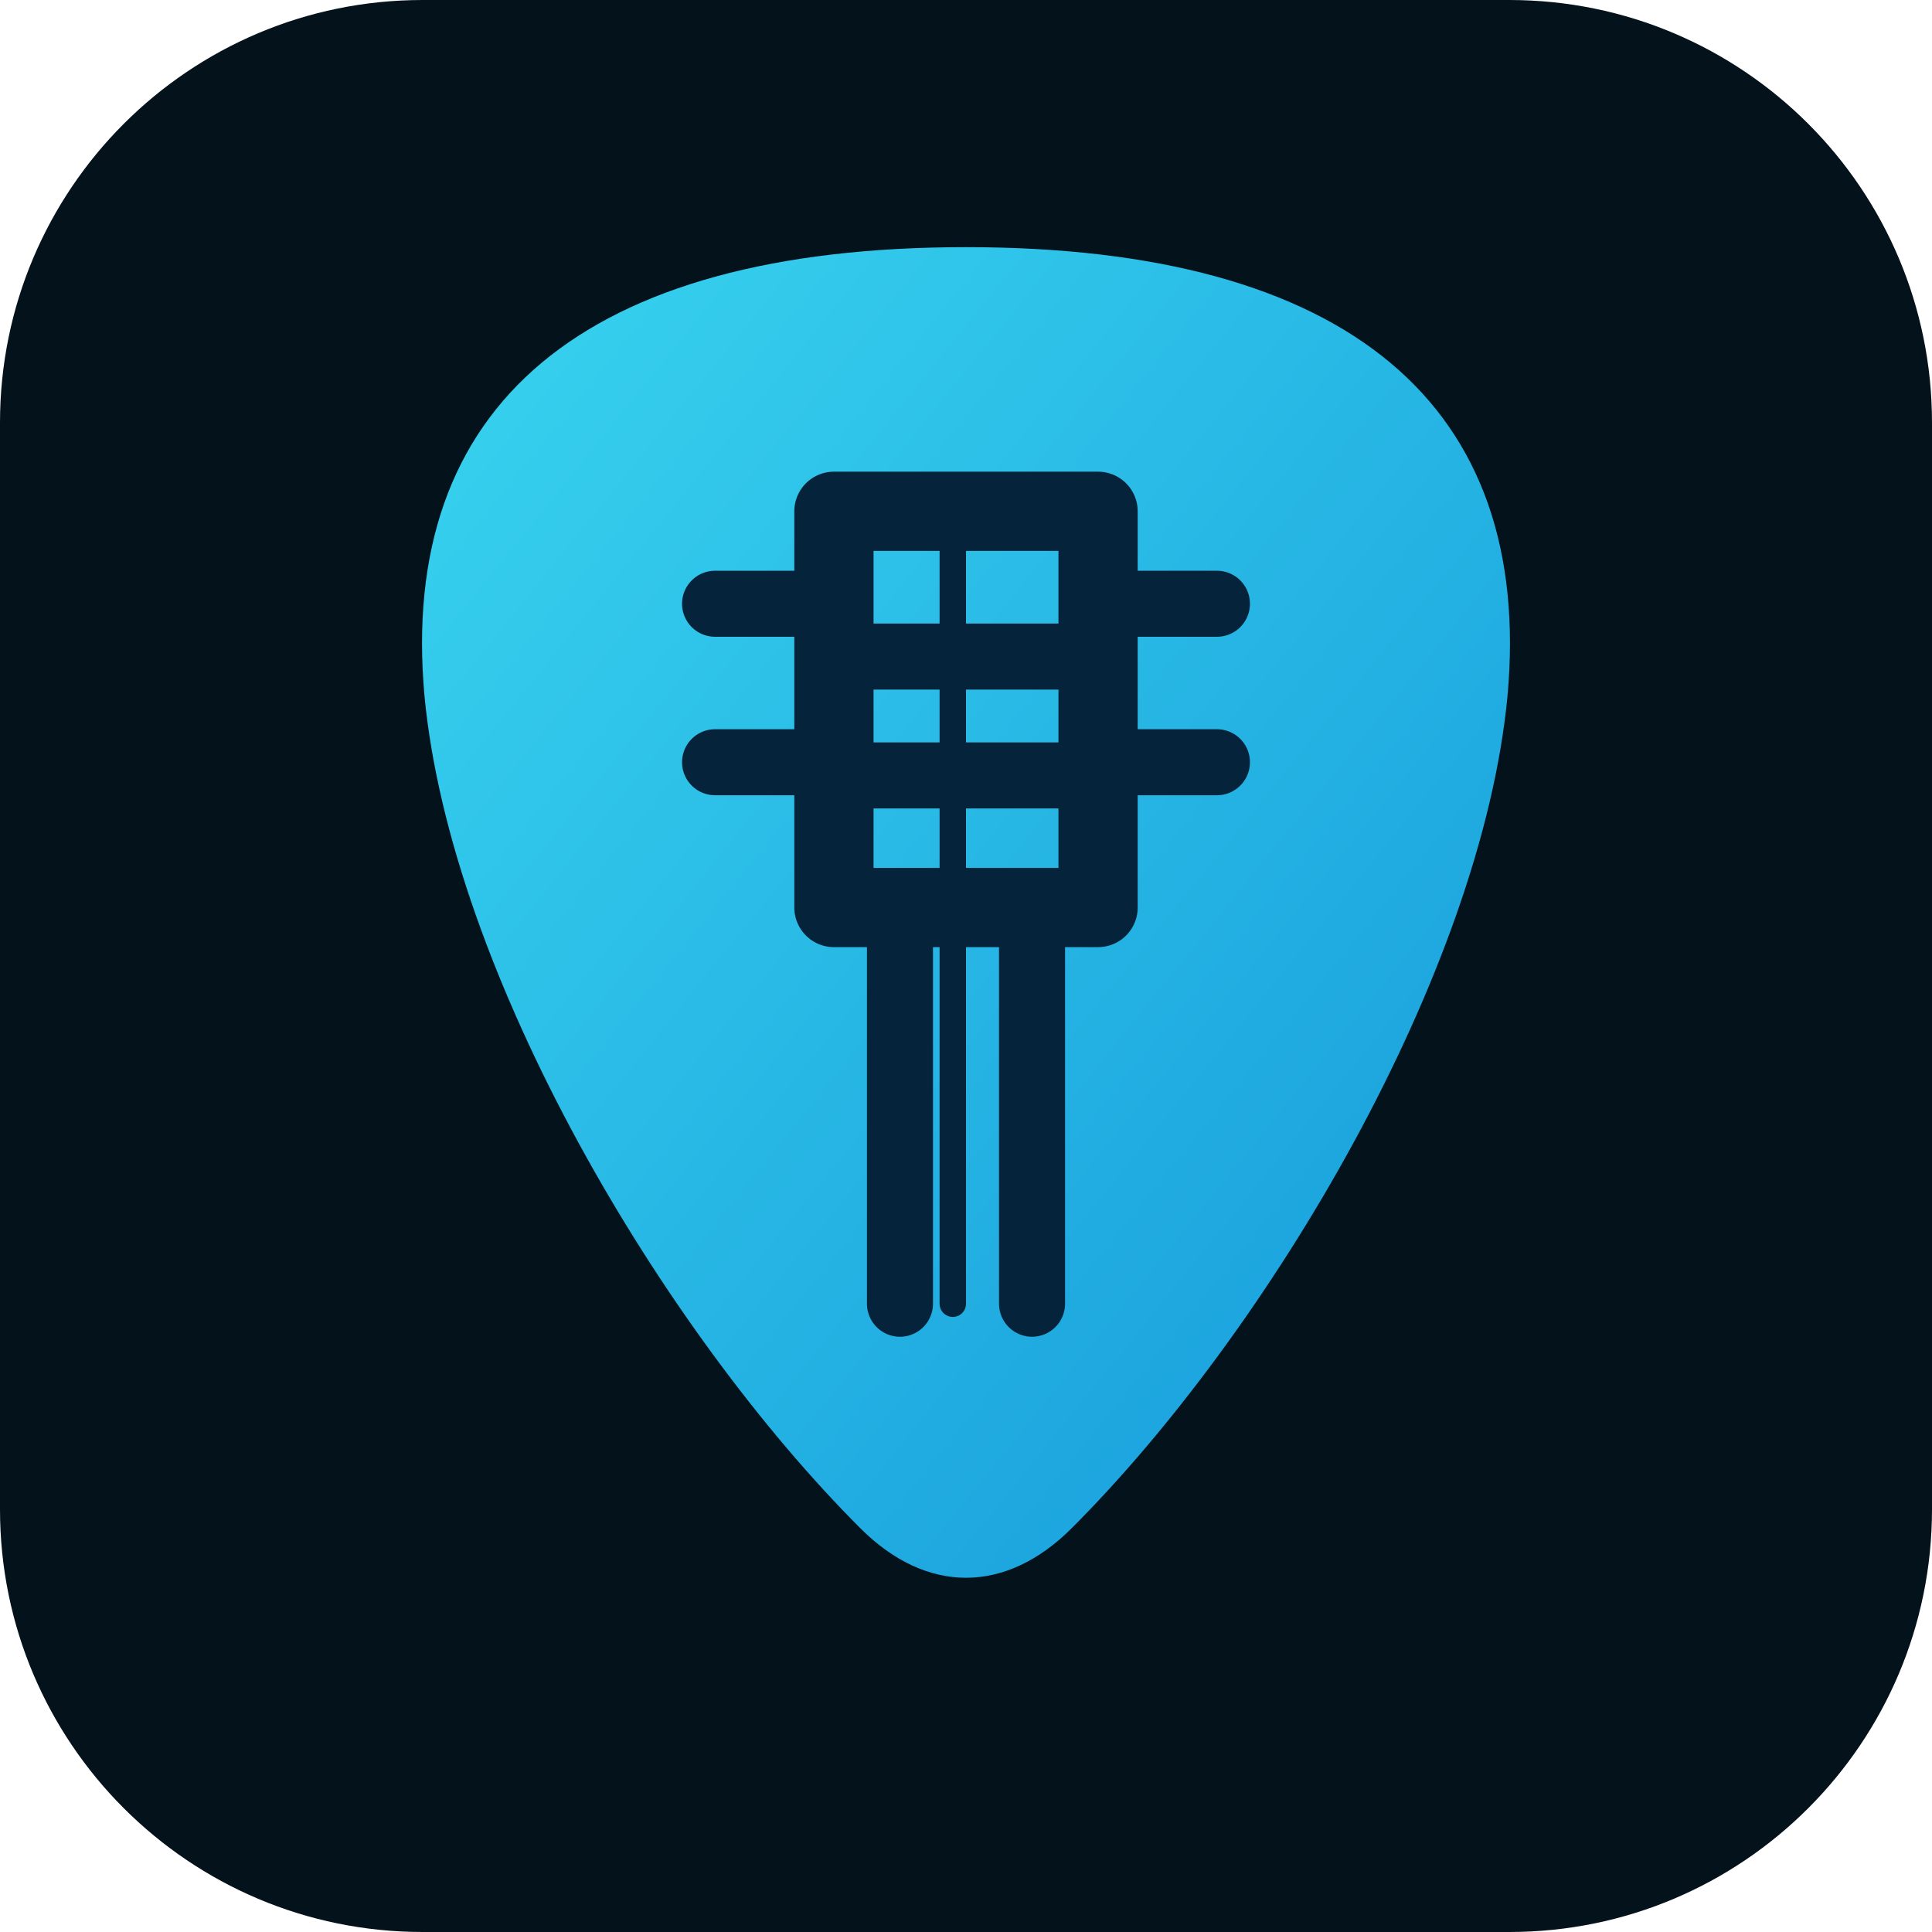
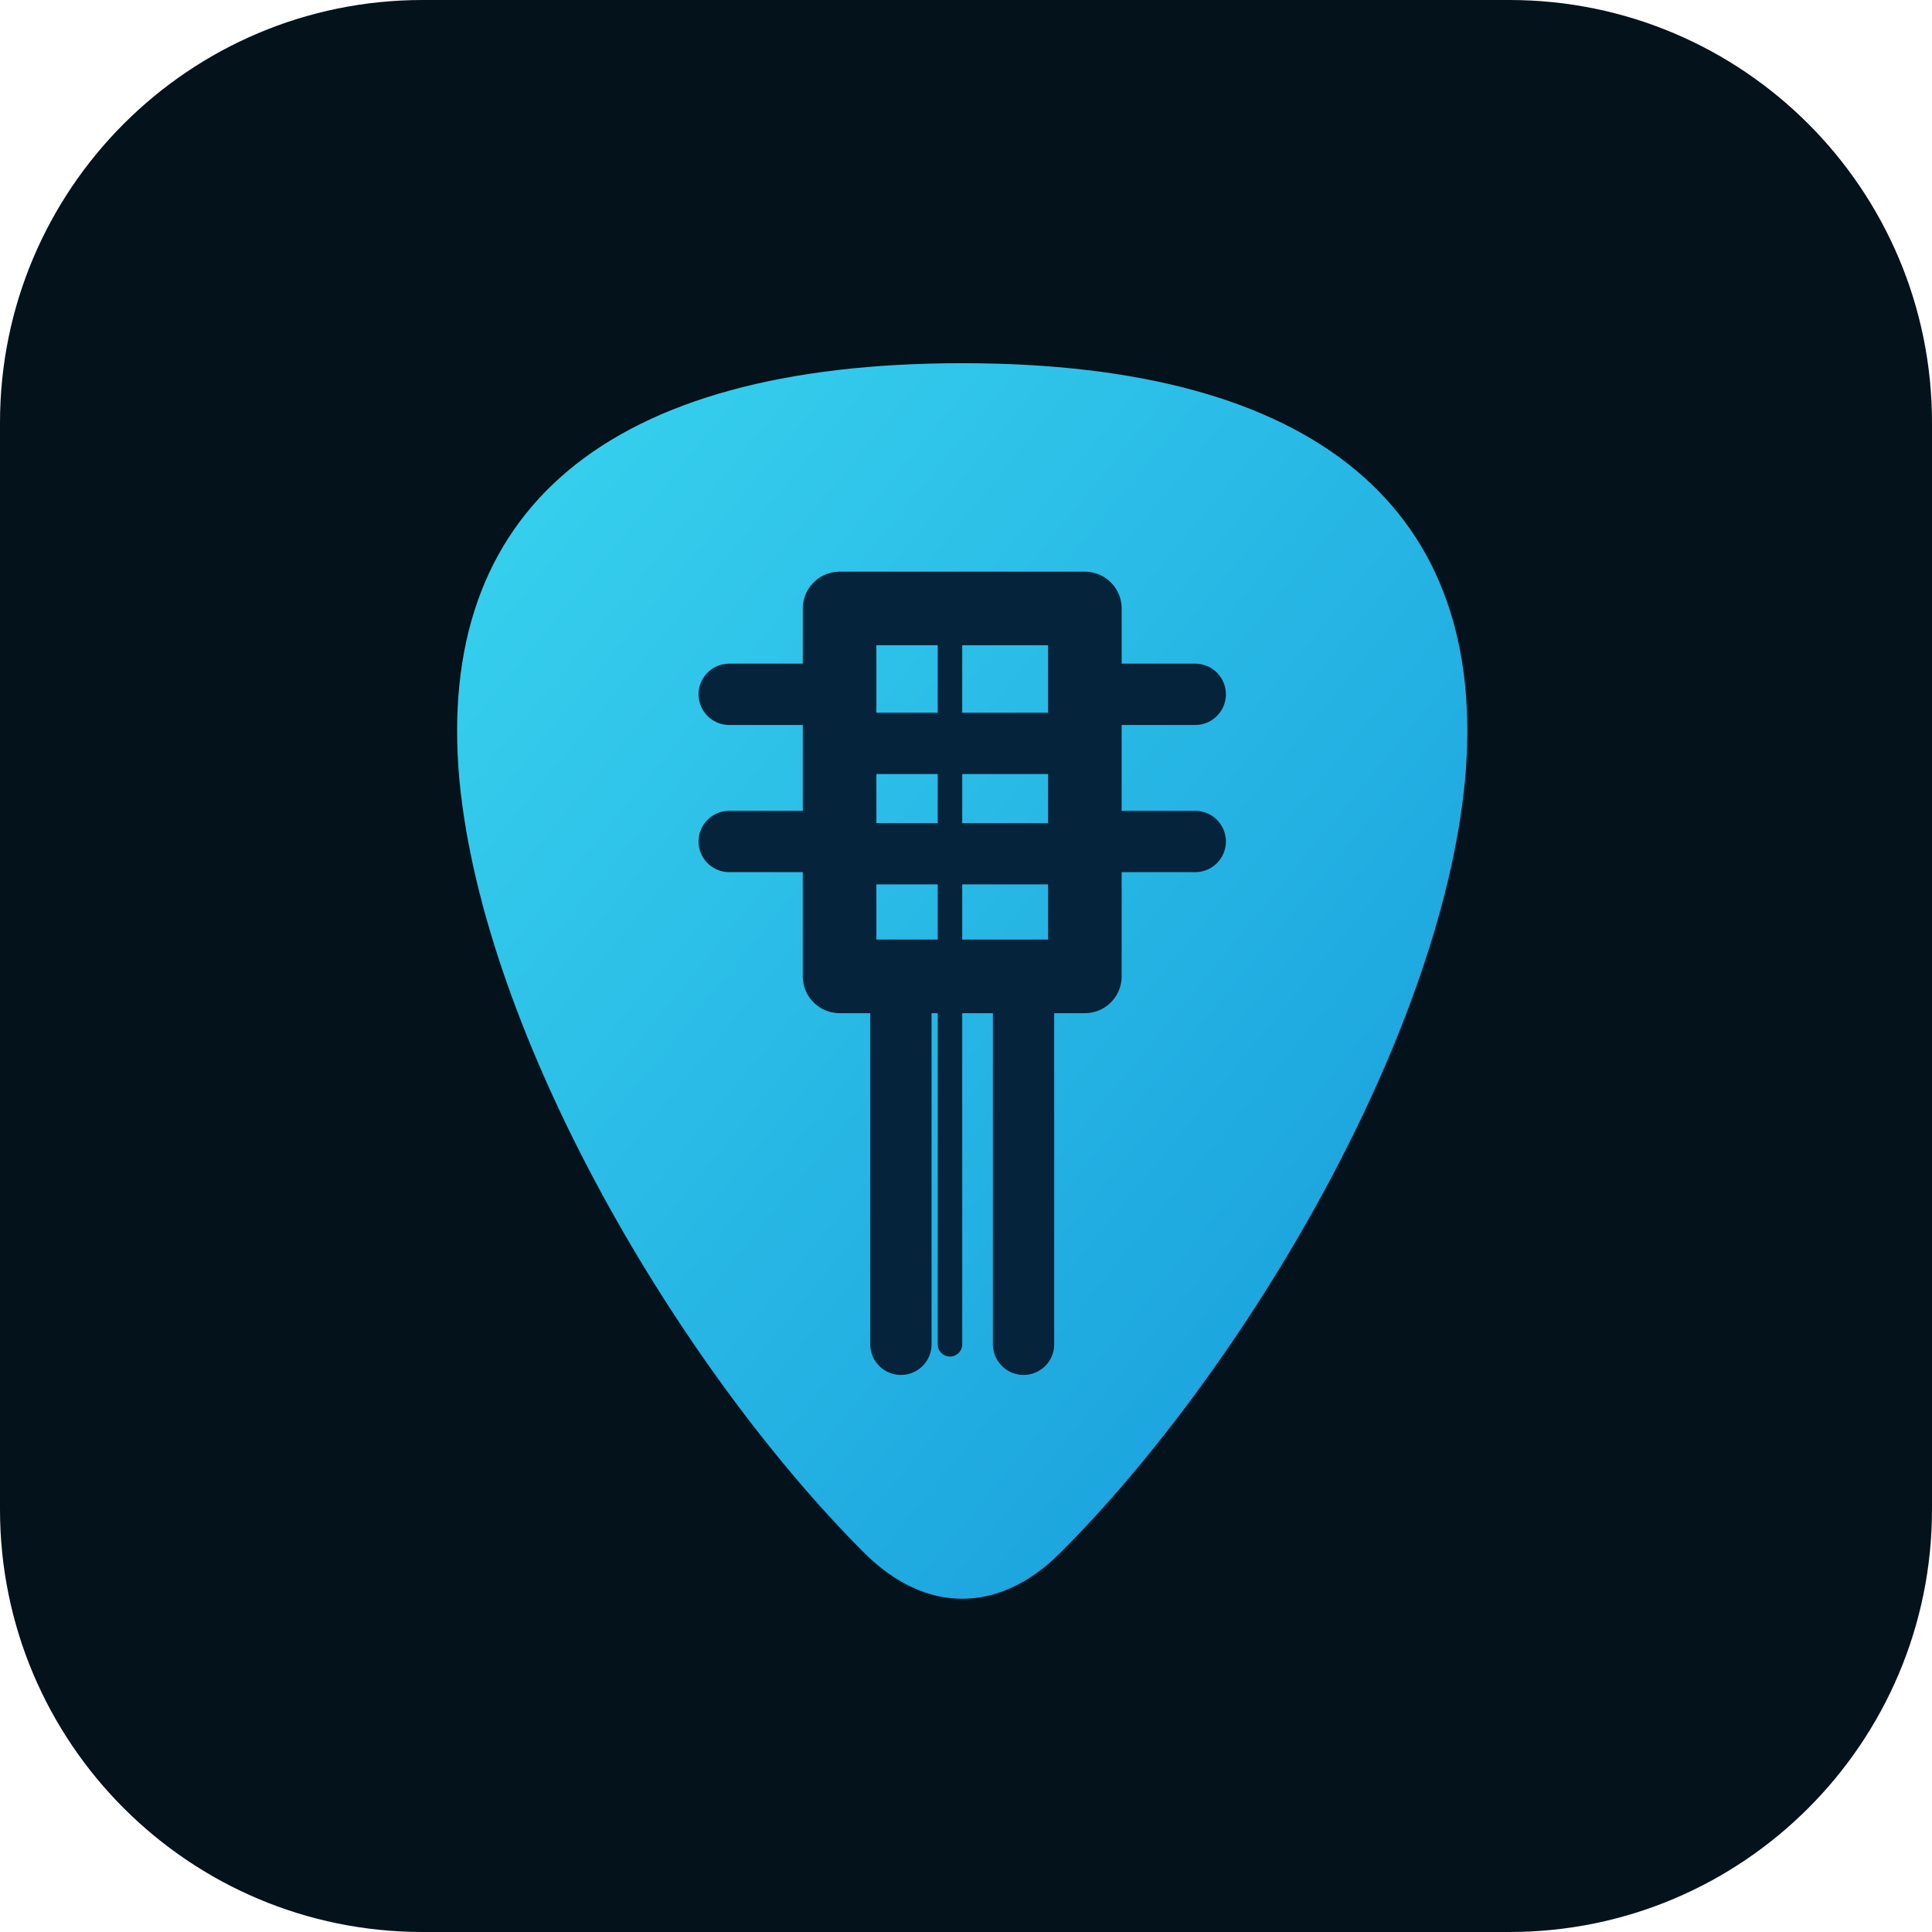
<svg xmlns="http://www.w3.org/2000/svg" width="512" height="512" viewBox="0 0 512 512">
  <defs>
    <linearGradient id="a" x1="0" y1="0" x2="1" y2="1">
      <stop stop-color="#39d4ef" />
      <stop offset="1" stop-color="#1599da" />
    </linearGradient>
  </defs>
  <rect width="512" height="512" rx="112" fill="#04121c" />
-   <g transform="translate(88 48) scale(3.5)">
+   <g transform="translate(99 80) scale(3.25)">
    <path d="M48 5C19 5 5 17 7 39c2 21 18 48 33 63 5 5 11 5 16 0 15-15 31-42 33-63C91 17 77 5 48 5Z" fill="url(#a)" />
    <g fill="none" stroke="#05243b" stroke-linecap="round" stroke-linejoin="round">
      <path d="M38 25h20v30H38z" stroke-width="6" />
      <path d="M43 55v30m10-30v30M35 32h-6m6 12h-6m32-12h6m-6 12h6M39 36h18m-18 9h18" stroke-width="5" />
      <path d="M47 27v58" stroke-width="2" />
    </g>
  </g>
</svg>
